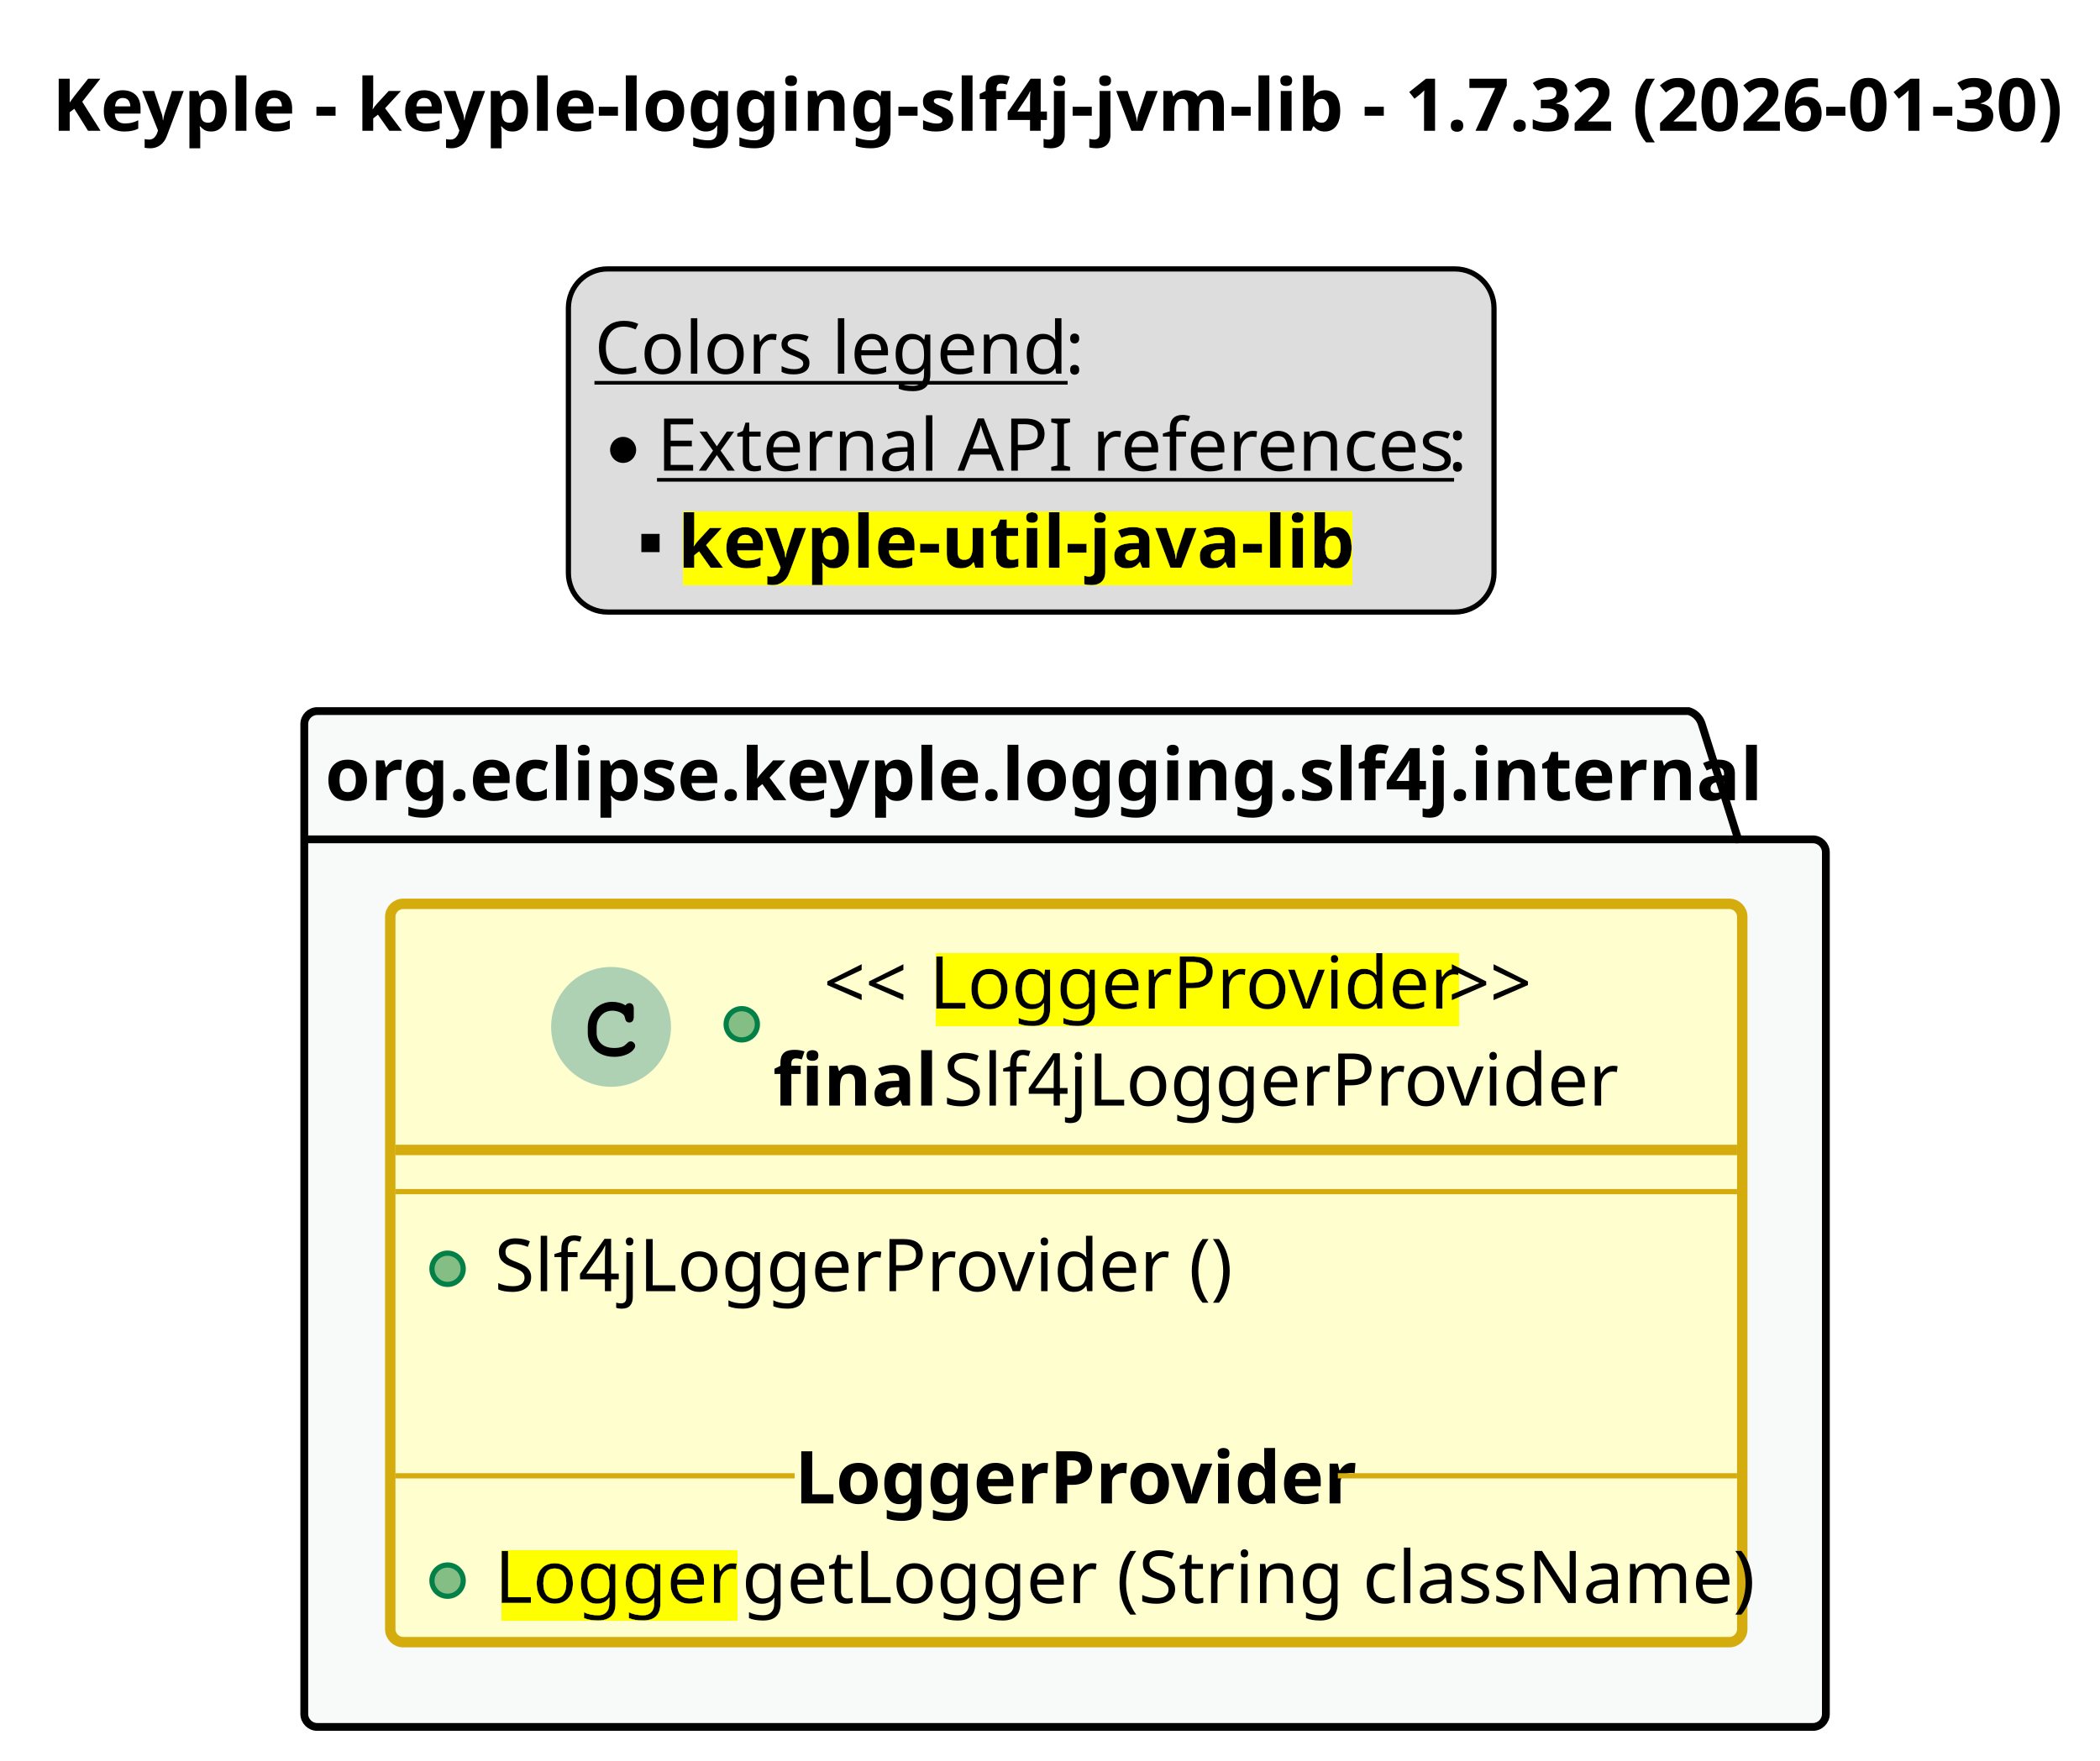
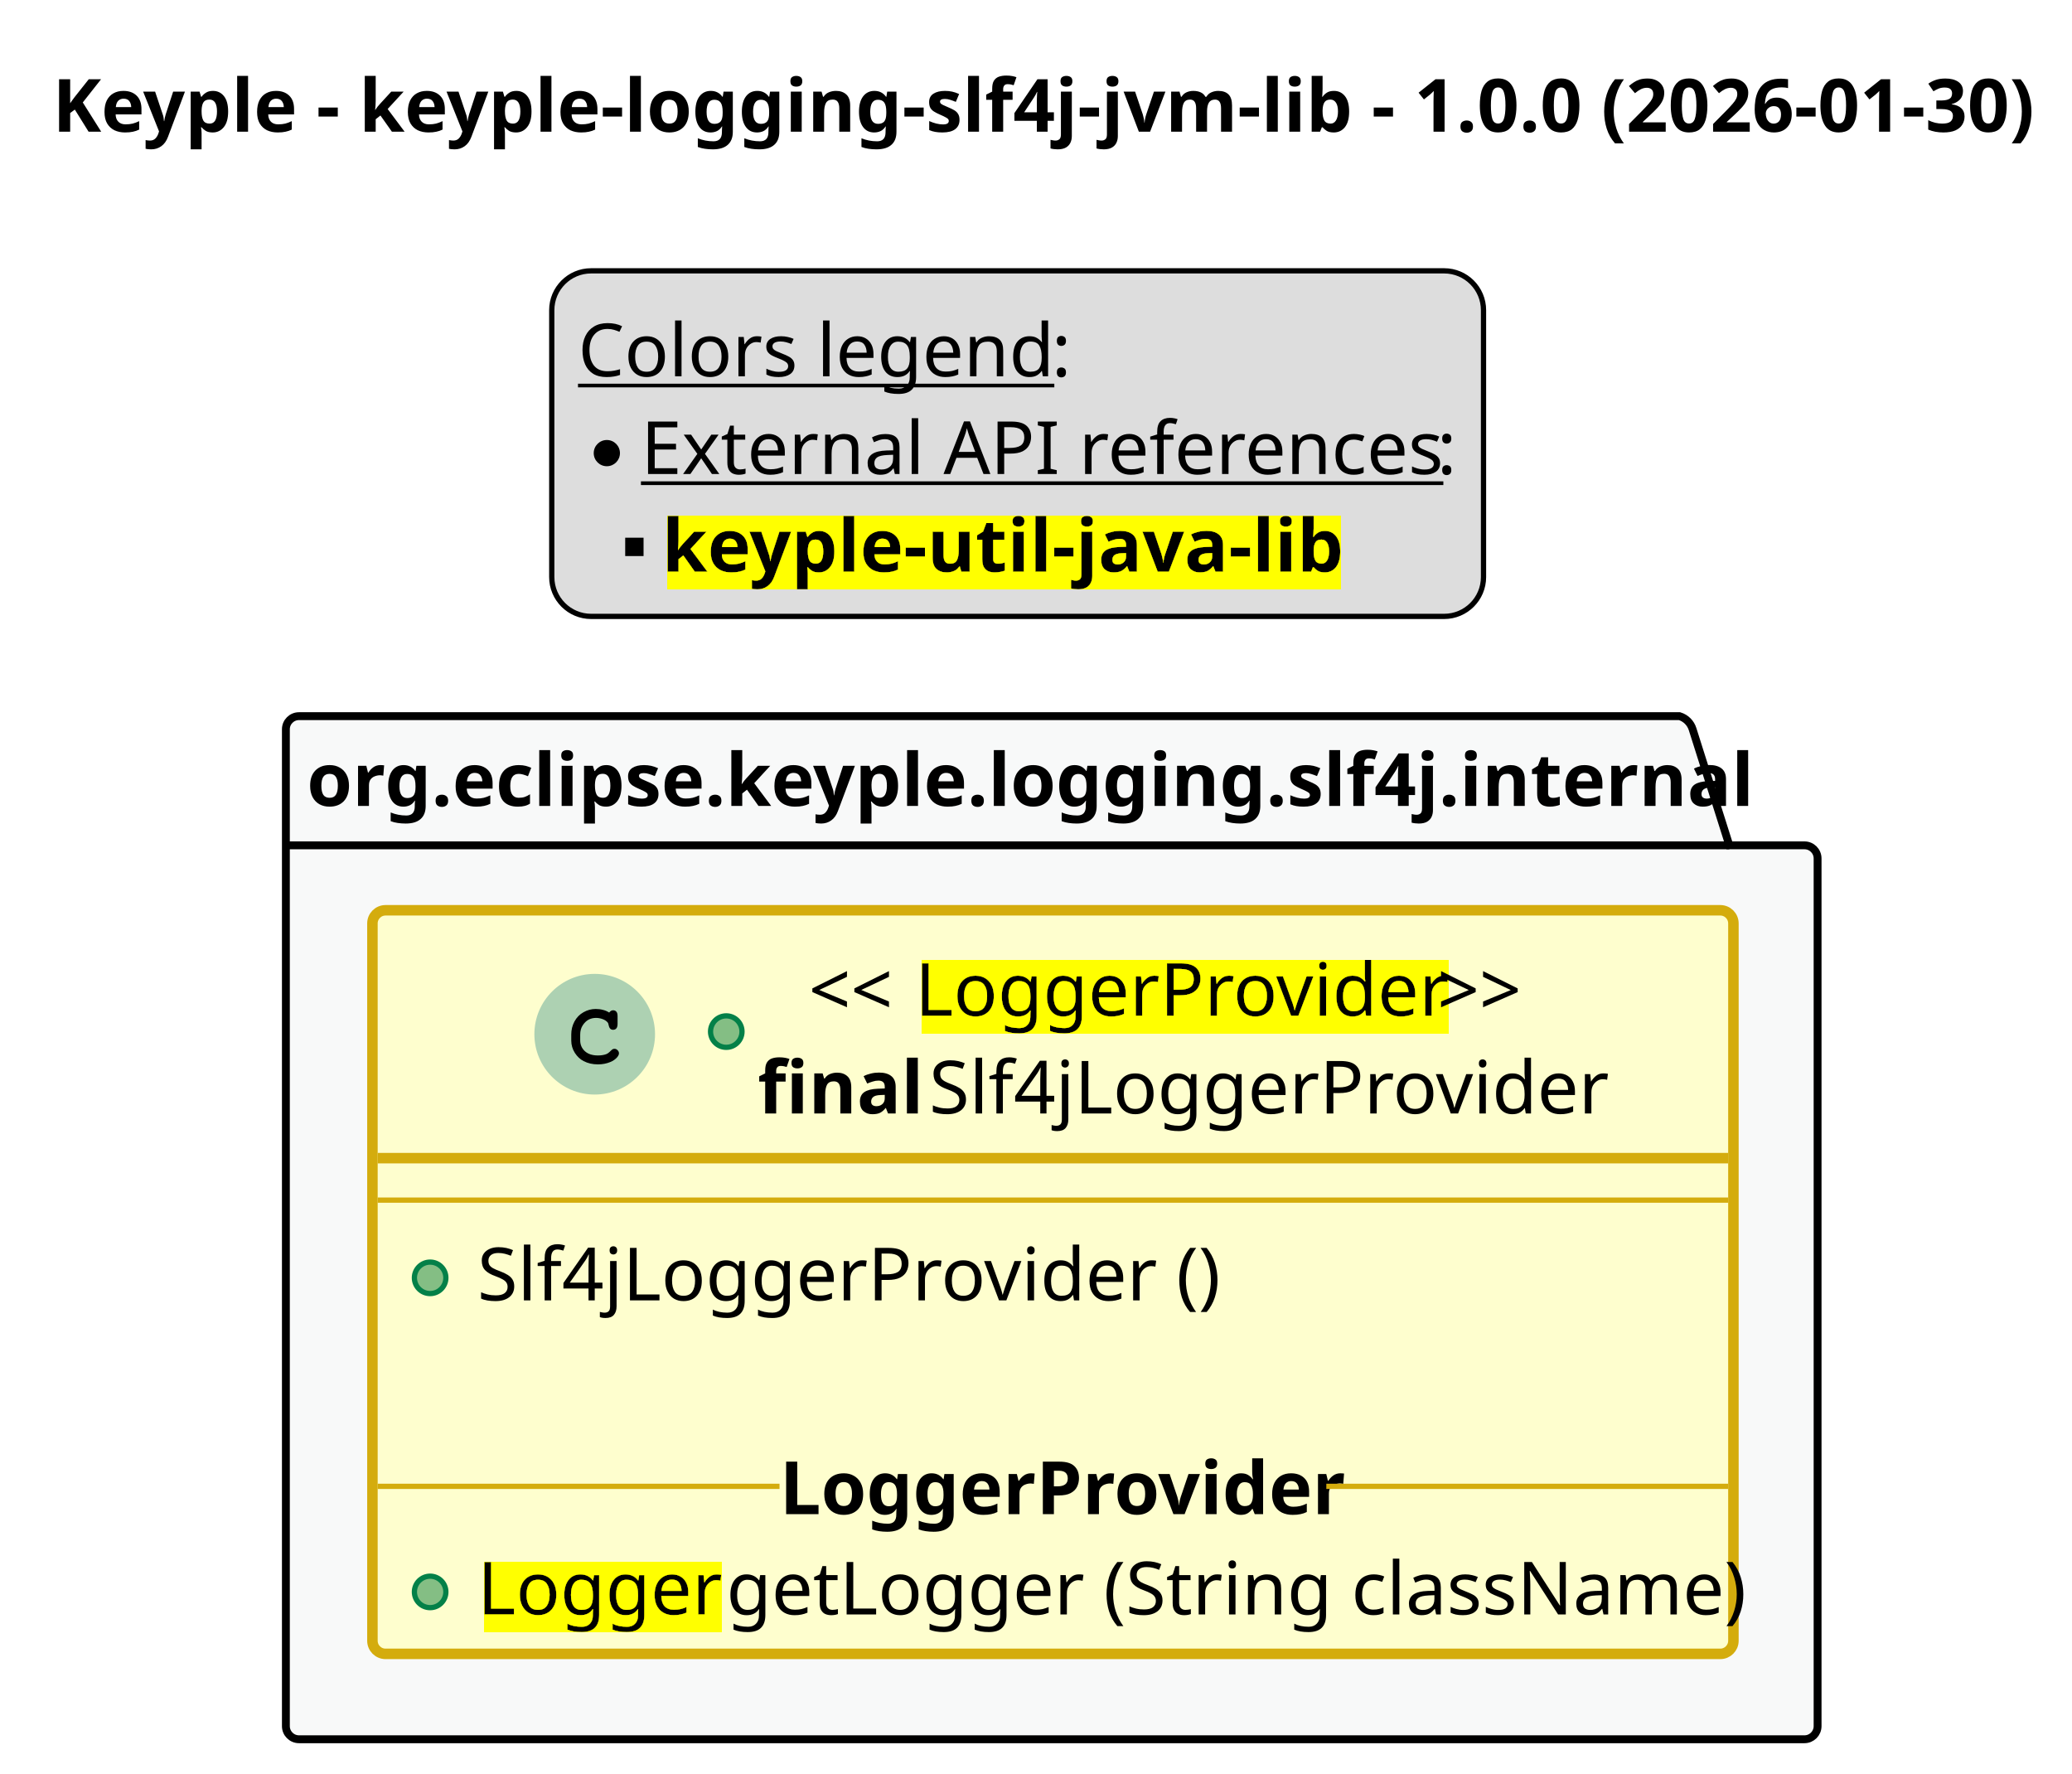
- <svg xmlns="http://www.w3.org/2000/svg" contentStyleType="text/css" data-diagram-type="CLASS" height="338px" preserveAspectRatio="none" style="width:403px;height:338px;background:#FFFFFF;" version="1.1" viewBox="0 0 403 338" width="403px" zoomAndPan="magnify">
+ <svg xmlns="http://www.w3.org/2000/svg" contentStyleType="text/css" data-diagram-type="CLASS" height="338px" preserveAspectRatio="none" style="width:395px;height:338px;background:#FFFFFF;" version="1.1" viewBox="0 0 395 338" width="395px" zoomAndPan="magnify">
  <defs>
-     <filter height="1" id="b122kzysiadxfu0" width="1" x="0" y="0">
+     <filter height="1" id="b1ud6ceohla3b20" width="1" x="0" y="0">
      <feFlood flood-color="#FFFF00" result="flood" />
      <feComposite in="SourceGraphic" in2="flood" operator="over" />
    </filter>
  </defs>
  <g>
    <g class="title" data-source-line="1">
-       <text fill="#000000" font-family="sans-serif" font-size="14" font-weight="bold" lengthAdjust="spacing" textLength="375.785" x="10" y="25.107">Keyple - keyple-logging-slf4j-jvm-lib - 1.7.32 (2026-01-30)</text>
+       <text fill="#000000" font-family="sans-serif" font-size="14" font-weight="bold" lengthAdjust="spacing" textLength="367.999" x="10" y="25.107">Keyple - keyple-logging-slf4j-jvm-lib - 1.0.0 (2026-01-30)</text>
    </g>
    <g class="legend" data-source-line="53">
-       <rect fill="#DDDDDD" height="65.863" rx="7.5" ry="7.5" style="stroke:#000000;stroke-width:1;" width="177.627" x="109.079" y="51.621" />
-       <text fill="#000000" font-family="sans-serif" font-size="14" lengthAdjust="spacing" text-decoration="underline" textLength="86.386" x="114.079" y="71.728">Colors legend</text>
-       <text fill="#000000" font-family="sans-serif" font-size="14" lengthAdjust="spacing" textLength="3.89" x="204.355" y="71.728">:</text>
-       <ellipse cx="119.579" cy="86.363" fill="#000000" rx="2.5" ry="2.5" />
-       <text fill="#000000" font-family="sans-serif" font-size="14" lengthAdjust="spacing" text-decoration="underline" textLength="147.848" x="126.079" y="90.35">External API references</text>
-       <text fill="#000000" font-family="sans-serif" font-size="14" lengthAdjust="spacing" textLength="3.89" x="277.816" y="90.35">:</text>
-       <rect fill="#000000" height="3.5" width="3.5" x="123.079" y="102.484" />
-       <text fill="#000000" filter="url(#b122kzysiadxfu0)" font-family="sans-serif" font-size="14" font-weight="bold" lengthAdjust="spacing" textLength="122.144" x="130.079" y="108.971">keyple-util-java-lib</text>
+       <rect fill="#DDDDDD" height="65.863" rx="7.5" ry="7.5" style="stroke:#000000;stroke-width:1;" width="177.627" x="105.186" y="51.621" />
+       <text fill="#000000" font-family="sans-serif" font-size="14" lengthAdjust="spacing" text-decoration="underline" textLength="86.386" x="110.186" y="71.728">Colors legend</text>
+       <text fill="#000000" font-family="sans-serif" font-size="14" lengthAdjust="spacing" textLength="3.89" x="200.461" y="71.728">:</text>
+       <ellipse cx="115.686" cy="86.363" fill="#000000" rx="2.5" ry="2.5" />
+       <text fill="#000000" font-family="sans-serif" font-size="14" lengthAdjust="spacing" text-decoration="underline" textLength="147.848" x="122.186" y="90.35">External API references</text>
+       <text fill="#000000" font-family="sans-serif" font-size="14" lengthAdjust="spacing" textLength="3.89" x="273.923" y="90.35">:</text>
+       <rect fill="#000000" height="3.5" width="3.5" x="119.186" y="102.484" />
+       <text fill="#000000" filter="url(#b1ud6ceohla3b20)" font-family="sans-serif" font-size="14" font-weight="bold" lengthAdjust="spacing" textLength="122.144" x="126.186" y="108.971">keyple-util-java-lib</text>
    </g>
    <g class="cluster" data-entity="api" data-source-line="59" data-uid="ent0002" id="cluster_api">
-       <path d="M60.893,136.498 L324.071,136.498 A3.75,3.75 0 0 1 326.571,138.998 L333.571,161.119 L347.893,161.119 A2.5,2.5 0 0 1 350.393,163.619 L350.393,328.998 A2.5,2.5 0 0 1 347.893,331.498 L60.893,331.498 A2.5,2.5 0 0 1 58.393,328.998 L58.393,138.998 A2.5,2.5 0 0 1 60.893,136.498" fill="#F8F9F9" style="stroke:#000000;stroke-width:1.5;" />
-       <line style="stroke:#000000;stroke-width:1.5;" x1="58.393" x2="333.571" y1="161.119" y2="161.119" />
-       <text fill="#000000" font-family="sans-serif" font-size="14" font-weight="bold" lengthAdjust="spacing" textLength="262.179" x="62.393" y="153.606">org.eclipse.keyple.logging.slf4j.internal</text>
+       <path d="M56.999,136.498 L320.178,136.498 A3.75,3.75 0 0 1 322.678,138.998 L329.678,161.119 L344,161.119 A2.5,2.5 0 0 1 346.5,163.619 L346.5,328.998 A2.5,2.5 0 0 1 344,331.498 L56.999,331.498 A2.5,2.5 0 0 1 54.499,328.998 L54.499,138.998 A2.5,2.5 0 0 1 56.999,136.498" fill="#F8F9F9" style="stroke:#000000;stroke-width:1.5;" />
+       <line style="stroke:#000000;stroke-width:1.5;" x1="54.499" x2="329.678" y1="161.119" y2="161.119" />
+       <text fill="#000000" font-family="sans-serif" font-size="14" font-weight="bold" lengthAdjust="spacing" textLength="262.179" x="58.499" y="153.606">org.eclipse.keyple.logging.slf4j.internal</text>
    </g>
    <g class="entity" data-entity="Slf4jLoggerProvider" data-source-line="60" data-uid="ent0003" id="entity_Slf4jLoggerProvider">
-       <rect fill="#FEFECE" height="141.727" rx="2.5" ry="2.5" style="stroke:#D4AC0D;stroke-width:2;" width="259.454" x="74.893" y="173.498" />
-       <ellipse cx="117.265" cy="197.119" fill="#ADD1B2" rx="11" ry="11" style="stroke:#ADD1B2;stroke-width:1;" />
-       <path d="M120.03,192.994 Q120.187,192.775 120.374,192.666 Q120.562,192.557 120.78,192.557 Q121.155,192.557 121.39,192.822 Q121.624,193.072 121.624,193.682 L121.624,195.135 Q121.624,195.744 121.39,196.01 Q121.155,196.275 120.78,196.275 Q120.437,196.275 120.234,196.072 Q120.03,195.885 119.921,195.369 Q119.874,195.01 119.687,194.822 Q119.359,194.447 118.749,194.228 Q118.14,194.01 117.515,194.01 Q116.749,194.01 116.109,194.338 Q115.484,194.666 114.984,195.416 Q114.499,196.166 114.499,197.197 L114.499,198.291 Q114.499,199.525 115.39,200.353 Q116.28,201.166 117.874,201.166 Q118.812,201.166 119.468,200.916 Q119.859,200.76 120.28,200.322 Q120.546,200.057 120.687,199.978 Q120.843,199.9 121.046,199.9 Q121.374,199.9 121.624,200.166 Q121.89,200.416 121.89,200.76 Q121.89,201.103 121.546,201.51 Q121.046,202.088 120.249,202.416 Q119.171,202.869 117.874,202.869 Q116.359,202.869 115.155,202.244 Q114.171,201.744 113.484,200.682 Q112.796,199.603 112.796,198.322 L112.796,197.166 Q112.796,195.838 113.405,194.697 Q114.03,193.541 115.124,192.932 Q116.218,192.307 117.452,192.307 Q118.187,192.307 118.827,192.478 Q119.484,192.635 120.03,192.994 Z " fill="#000000" />
-       <ellipse cx="142.347" cy="196.619" fill="#84BE84" rx="3" ry="3" style="stroke:#038048;stroke-width:1;" />
-       <text fill="#000000" font-family="sans-serif" font-size="14" lengthAdjust="spacing" textLength="16.352" x="158.058" y="193.606">&lt;&lt;</text>
-       <text fill="#000000" filter="url(#b122kzysiadxfu0)" font-family="sans-serif" font-size="14" lengthAdjust="spacing" textLength="95.724" x="178.299" y="193.606">LoggerProvider</text>
-       <text fill="#000000" font-family="sans-serif" font-size="14" lengthAdjust="spacing" textLength="16.352" x="277.913" y="193.606">&gt;&gt;</text>
-       <text fill="#000000" font-family="sans-serif" font-size="14" font-weight="bold" lengthAdjust="spacing" textLength="28.779" x="148.347" y="212.227">final</text>
-       <text fill="#000000" font-family="sans-serif" font-size="14" lengthAdjust="spacing" textLength="122.958" x="181.017" y="212.227">Slf4jLoggerProvider</text>
-       <line style="stroke:#D4AC0D;stroke-width:2;" x1="75.893" x2="333.347" y1="220.74" y2="220.74" />
-       <line style="stroke:#D4AC0D;stroke-width:1;" x1="75.893" x2="333.347" y1="228.74" y2="228.74" />
-       <ellipse cx="85.893" cy="243.551" fill="#84BE84" rx="3" ry="3" style="stroke:#038048;stroke-width:1;" />
-       <text fill="#000000" font-family="sans-serif" font-size="14" lengthAdjust="spacing" textLength="136.172" x="94.893" y="247.848">Slf4jLoggerProvider ()</text>
-       <text fill="#000000" font-family="sans-serif" font-size="14" lengthAdjust="spacing" textLength="3.89" x="94.893" y="266.469"> </text>
-       <ellipse cx="85.893" cy="303.414" fill="#84BE84" rx="3" ry="3" style="stroke:#038048;stroke-width:1;" />
-       <text fill="#000000" filter="url(#b122kzysiadxfu0)" font-family="sans-serif" font-size="14" lengthAdjust="spacing" textLength="43.593" x="94.893" y="307.711">Logger</text>
-       <text fill="#000000" font-family="sans-serif" font-size="14" lengthAdjust="spacing" textLength="185.972" x="142.375" y="307.711">getLogger (String className)</text>
-       <line style="stroke:#D4AC0D;stroke-width:1;" x1="75.893" x2="152.499" y1="283.293" y2="283.293" />
-       <text fill="#000000" font-family="sans-serif" font-size="14" font-weight="bold" lengthAdjust="spacing" textLength="104.241" x="152.499" y="288.59">LoggerProvider</text>
-       <line style="stroke:#D4AC0D;stroke-width:1;" x1="256.74" x2="333.347" y1="283.293" y2="283.293" />
+       <rect fill="#FEFECE" height="141.727" rx="2.5" ry="2.5" style="stroke:#D4AC0D;stroke-width:2;" width="259.454" x="70.999" y="173.498" />
+       <ellipse cx="113.372" cy="197.119" fill="#ADD1B2" rx="11" ry="11" style="stroke:#ADD1B2;stroke-width:1;" />
+       <path d="M116.137,192.994 Q116.294,192.775 116.481,192.666 Q116.669,192.557 116.887,192.557 Q117.262,192.557 117.497,192.822 Q117.731,193.072 117.731,193.682 L117.731,195.135 Q117.731,195.744 117.497,196.01 Q117.262,196.275 116.887,196.275 Q116.544,196.275 116.341,196.072 Q116.137,195.885 116.028,195.369 Q115.981,195.01 115.794,194.822 Q115.466,194.447 114.856,194.228 Q114.247,194.01 113.622,194.01 Q112.856,194.01 112.216,194.338 Q111.591,194.666 111.091,195.416 Q110.606,196.166 110.606,197.197 L110.606,198.291 Q110.606,199.525 111.497,200.353 Q112.387,201.166 113.981,201.166 Q114.919,201.166 115.575,200.916 Q115.966,200.76 116.387,200.322 Q116.653,200.057 116.794,199.978 Q116.95,199.9 117.153,199.9 Q117.481,199.9 117.731,200.166 Q117.997,200.416 117.997,200.76 Q117.997,201.103 117.653,201.51 Q117.153,202.088 116.356,202.416 Q115.278,202.869 113.981,202.869 Q112.466,202.869 111.262,202.244 Q110.278,201.744 109.591,200.682 Q108.903,199.603 108.903,198.322 L108.903,197.166 Q108.903,195.838 109.512,194.697 Q110.137,193.541 111.231,192.932 Q112.325,192.307 113.559,192.307 Q114.294,192.307 114.934,192.478 Q115.591,192.635 116.137,192.994 Z " fill="#000000" />
+       <ellipse cx="138.454" cy="196.619" fill="#84BE84" rx="3" ry="3" style="stroke:#038048;stroke-width:1;" />
+       <text fill="#000000" font-family="sans-serif" font-size="14" lengthAdjust="spacing" textLength="16.352" x="154.165" y="193.606">&lt;&lt;</text>
+       <text fill="#000000" filter="url(#b1ud6ceohla3b20)" font-family="sans-serif" font-size="14" lengthAdjust="spacing" textLength="95.724" x="174.406" y="193.606">LoggerProvider</text>
+       <text fill="#000000" font-family="sans-serif" font-size="14" lengthAdjust="spacing" textLength="16.352" x="274.019" y="193.606">&gt;&gt;</text>
+       <text fill="#000000" font-family="sans-serif" font-size="14" font-weight="bold" lengthAdjust="spacing" textLength="28.779" x="144.454" y="212.227">final</text>
+       <text fill="#000000" font-family="sans-serif" font-size="14" lengthAdjust="spacing" textLength="122.958" x="177.123" y="212.227">Slf4jLoggerProvider</text>
+       <line style="stroke:#D4AC0D;stroke-width:2;" x1="71.999" x2="329.454" y1="220.74" y2="220.74" />
+       <line style="stroke:#D4AC0D;stroke-width:1;" x1="71.999" x2="329.454" y1="228.74" y2="228.74" />
+       <ellipse cx="81.999" cy="243.551" fill="#84BE84" rx="3" ry="3" style="stroke:#038048;stroke-width:1;" />
+       <text fill="#000000" font-family="sans-serif" font-size="14" lengthAdjust="spacing" textLength="136.172" x="90.999" y="247.848">Slf4jLoggerProvider ()</text>
+       <text fill="#000000" font-family="sans-serif" font-size="14" lengthAdjust="spacing" textLength="3.89" x="90.999" y="266.469"> </text>
+       <ellipse cx="81.999" cy="303.414" fill="#84BE84" rx="3" ry="3" style="stroke:#038048;stroke-width:1;" />
+       <text fill="#000000" filter="url(#b1ud6ceohla3b20)" font-family="sans-serif" font-size="14" lengthAdjust="spacing" textLength="43.593" x="90.999" y="307.711">Logger</text>
+       <text fill="#000000" font-family="sans-serif" font-size="14" lengthAdjust="spacing" textLength="185.972" x="138.482" y="307.711">getLogger (String className)</text>
+       <line style="stroke:#D4AC0D;stroke-width:1;" x1="71.999" x2="148.606" y1="283.293" y2="283.293" />
+       <text fill="#000000" font-family="sans-serif" font-size="14" font-weight="bold" lengthAdjust="spacing" textLength="104.241" x="148.606" y="288.59">LoggerProvider</text>
+       <line style="stroke:#D4AC0D;stroke-width:1;" x1="252.847" x2="329.454" y1="283.293" y2="283.293" />
    </g>
  </g>
</svg>
